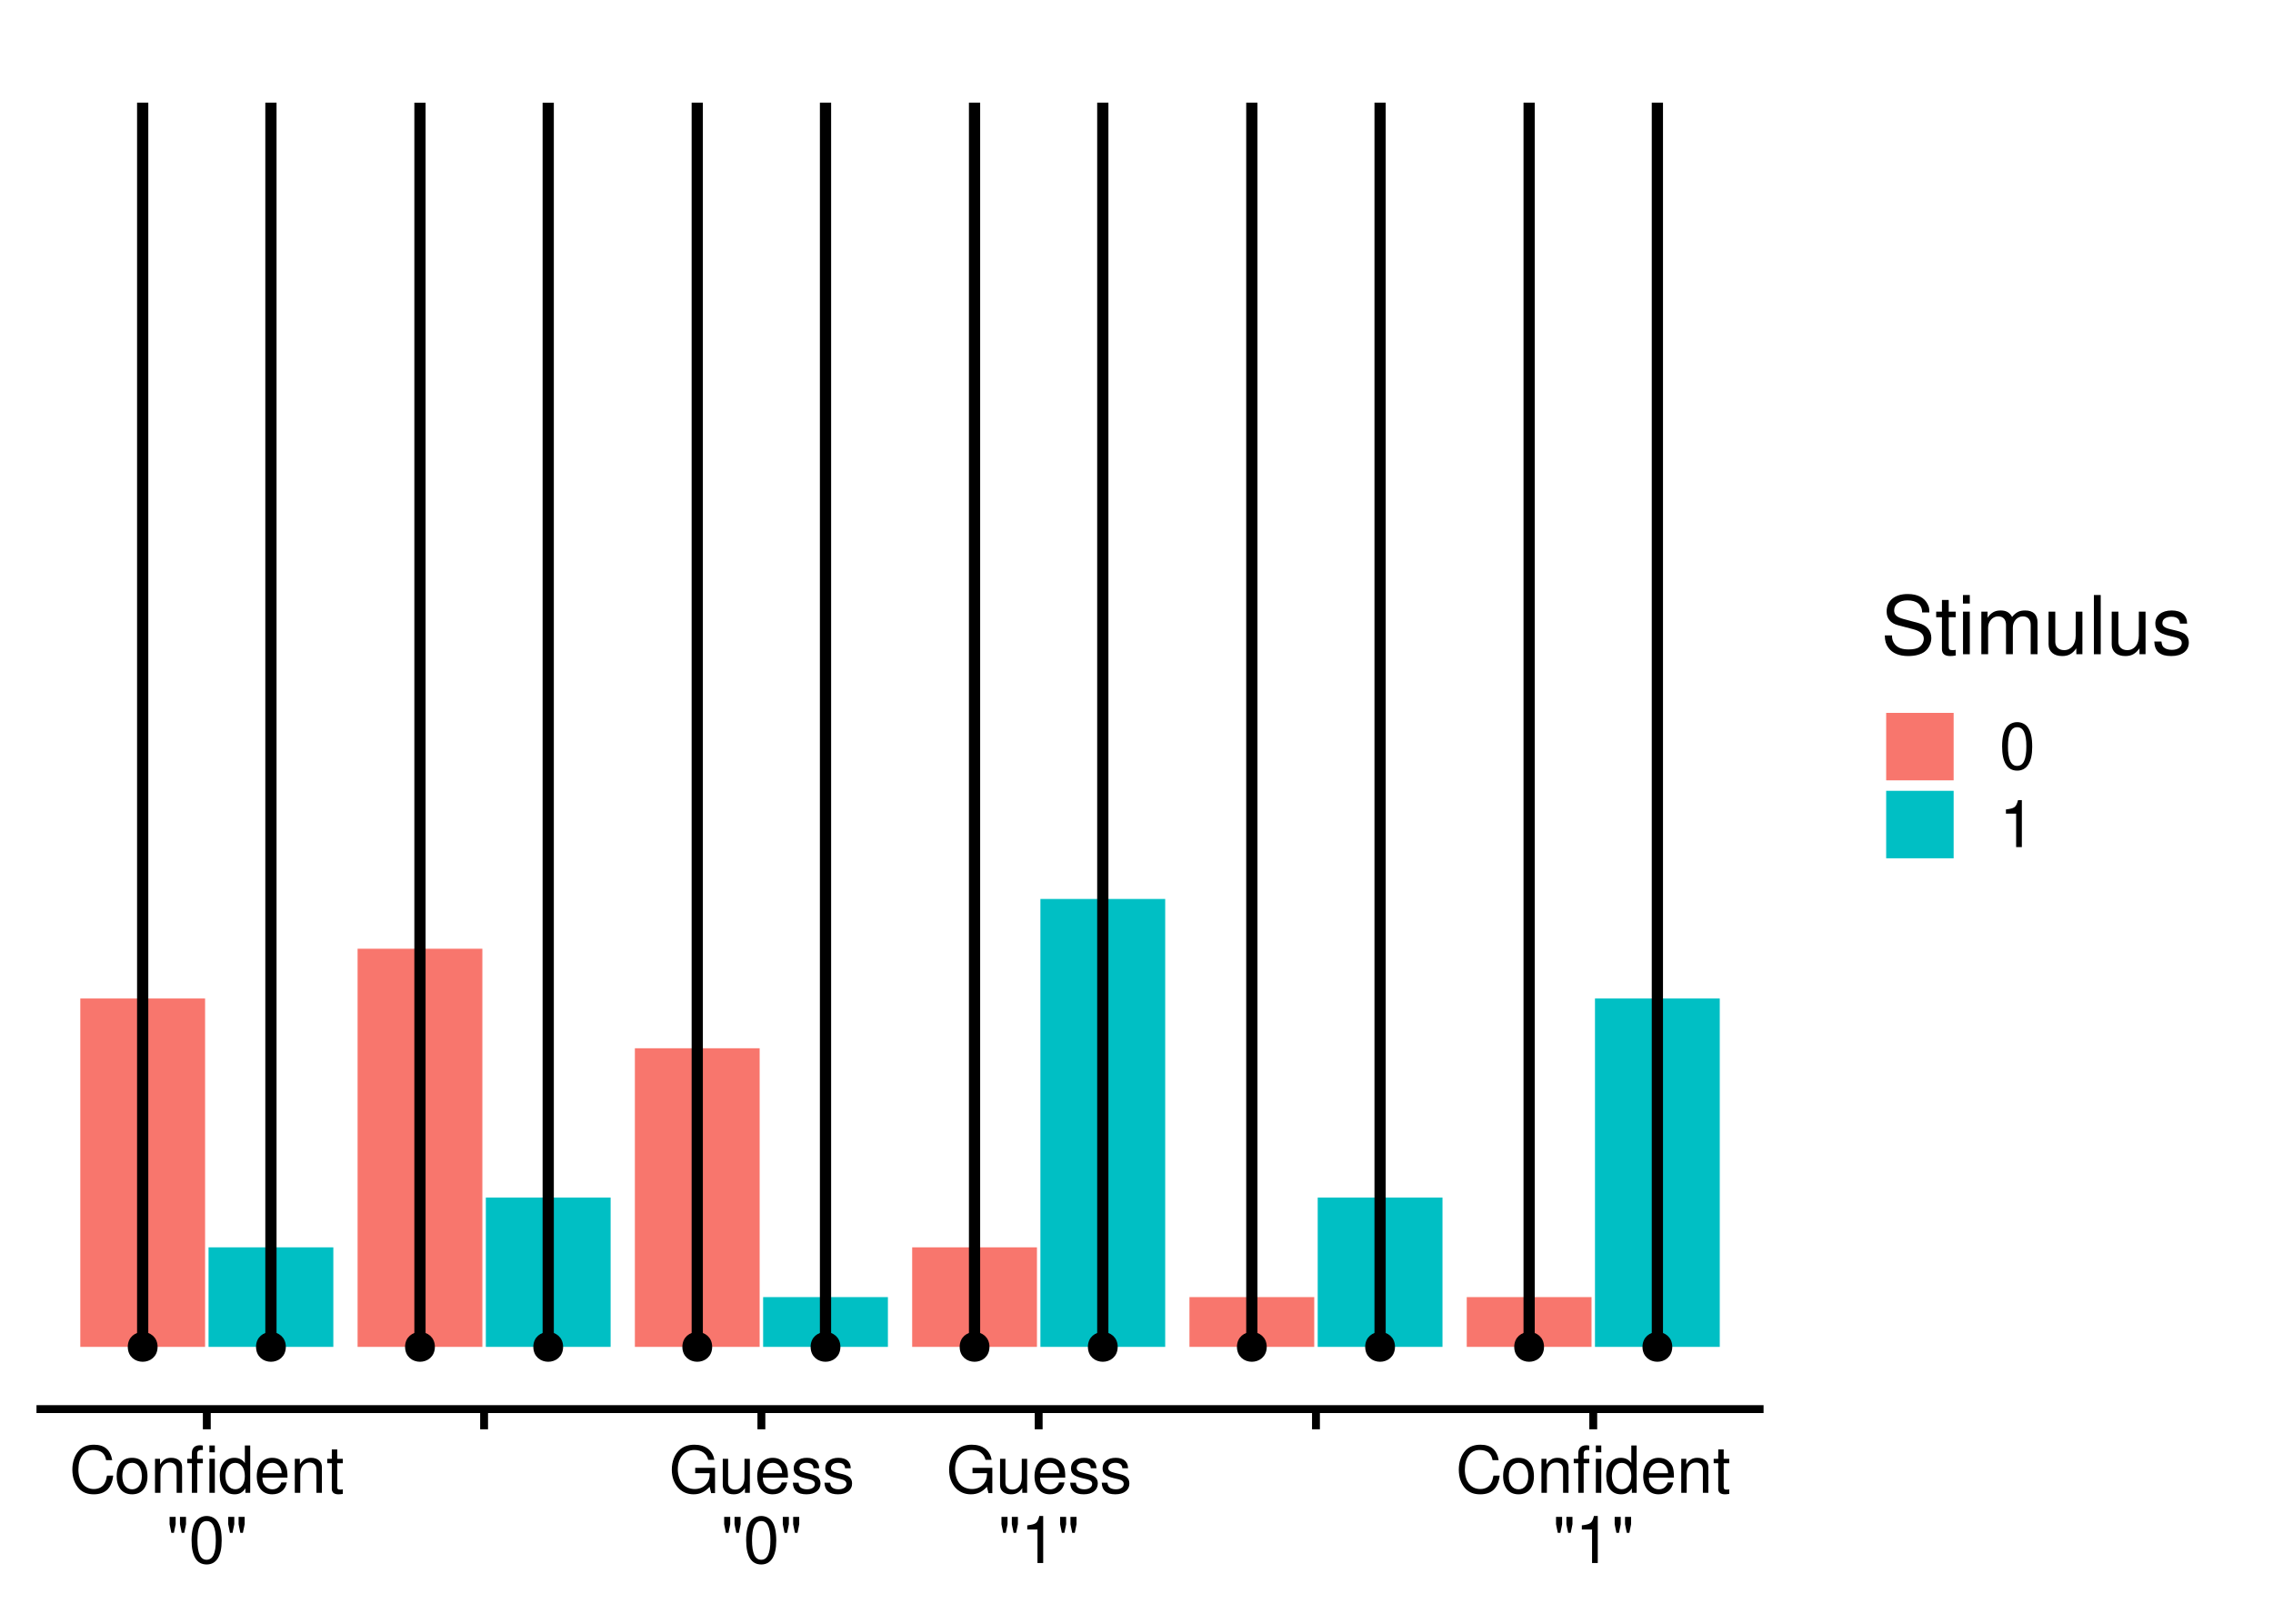
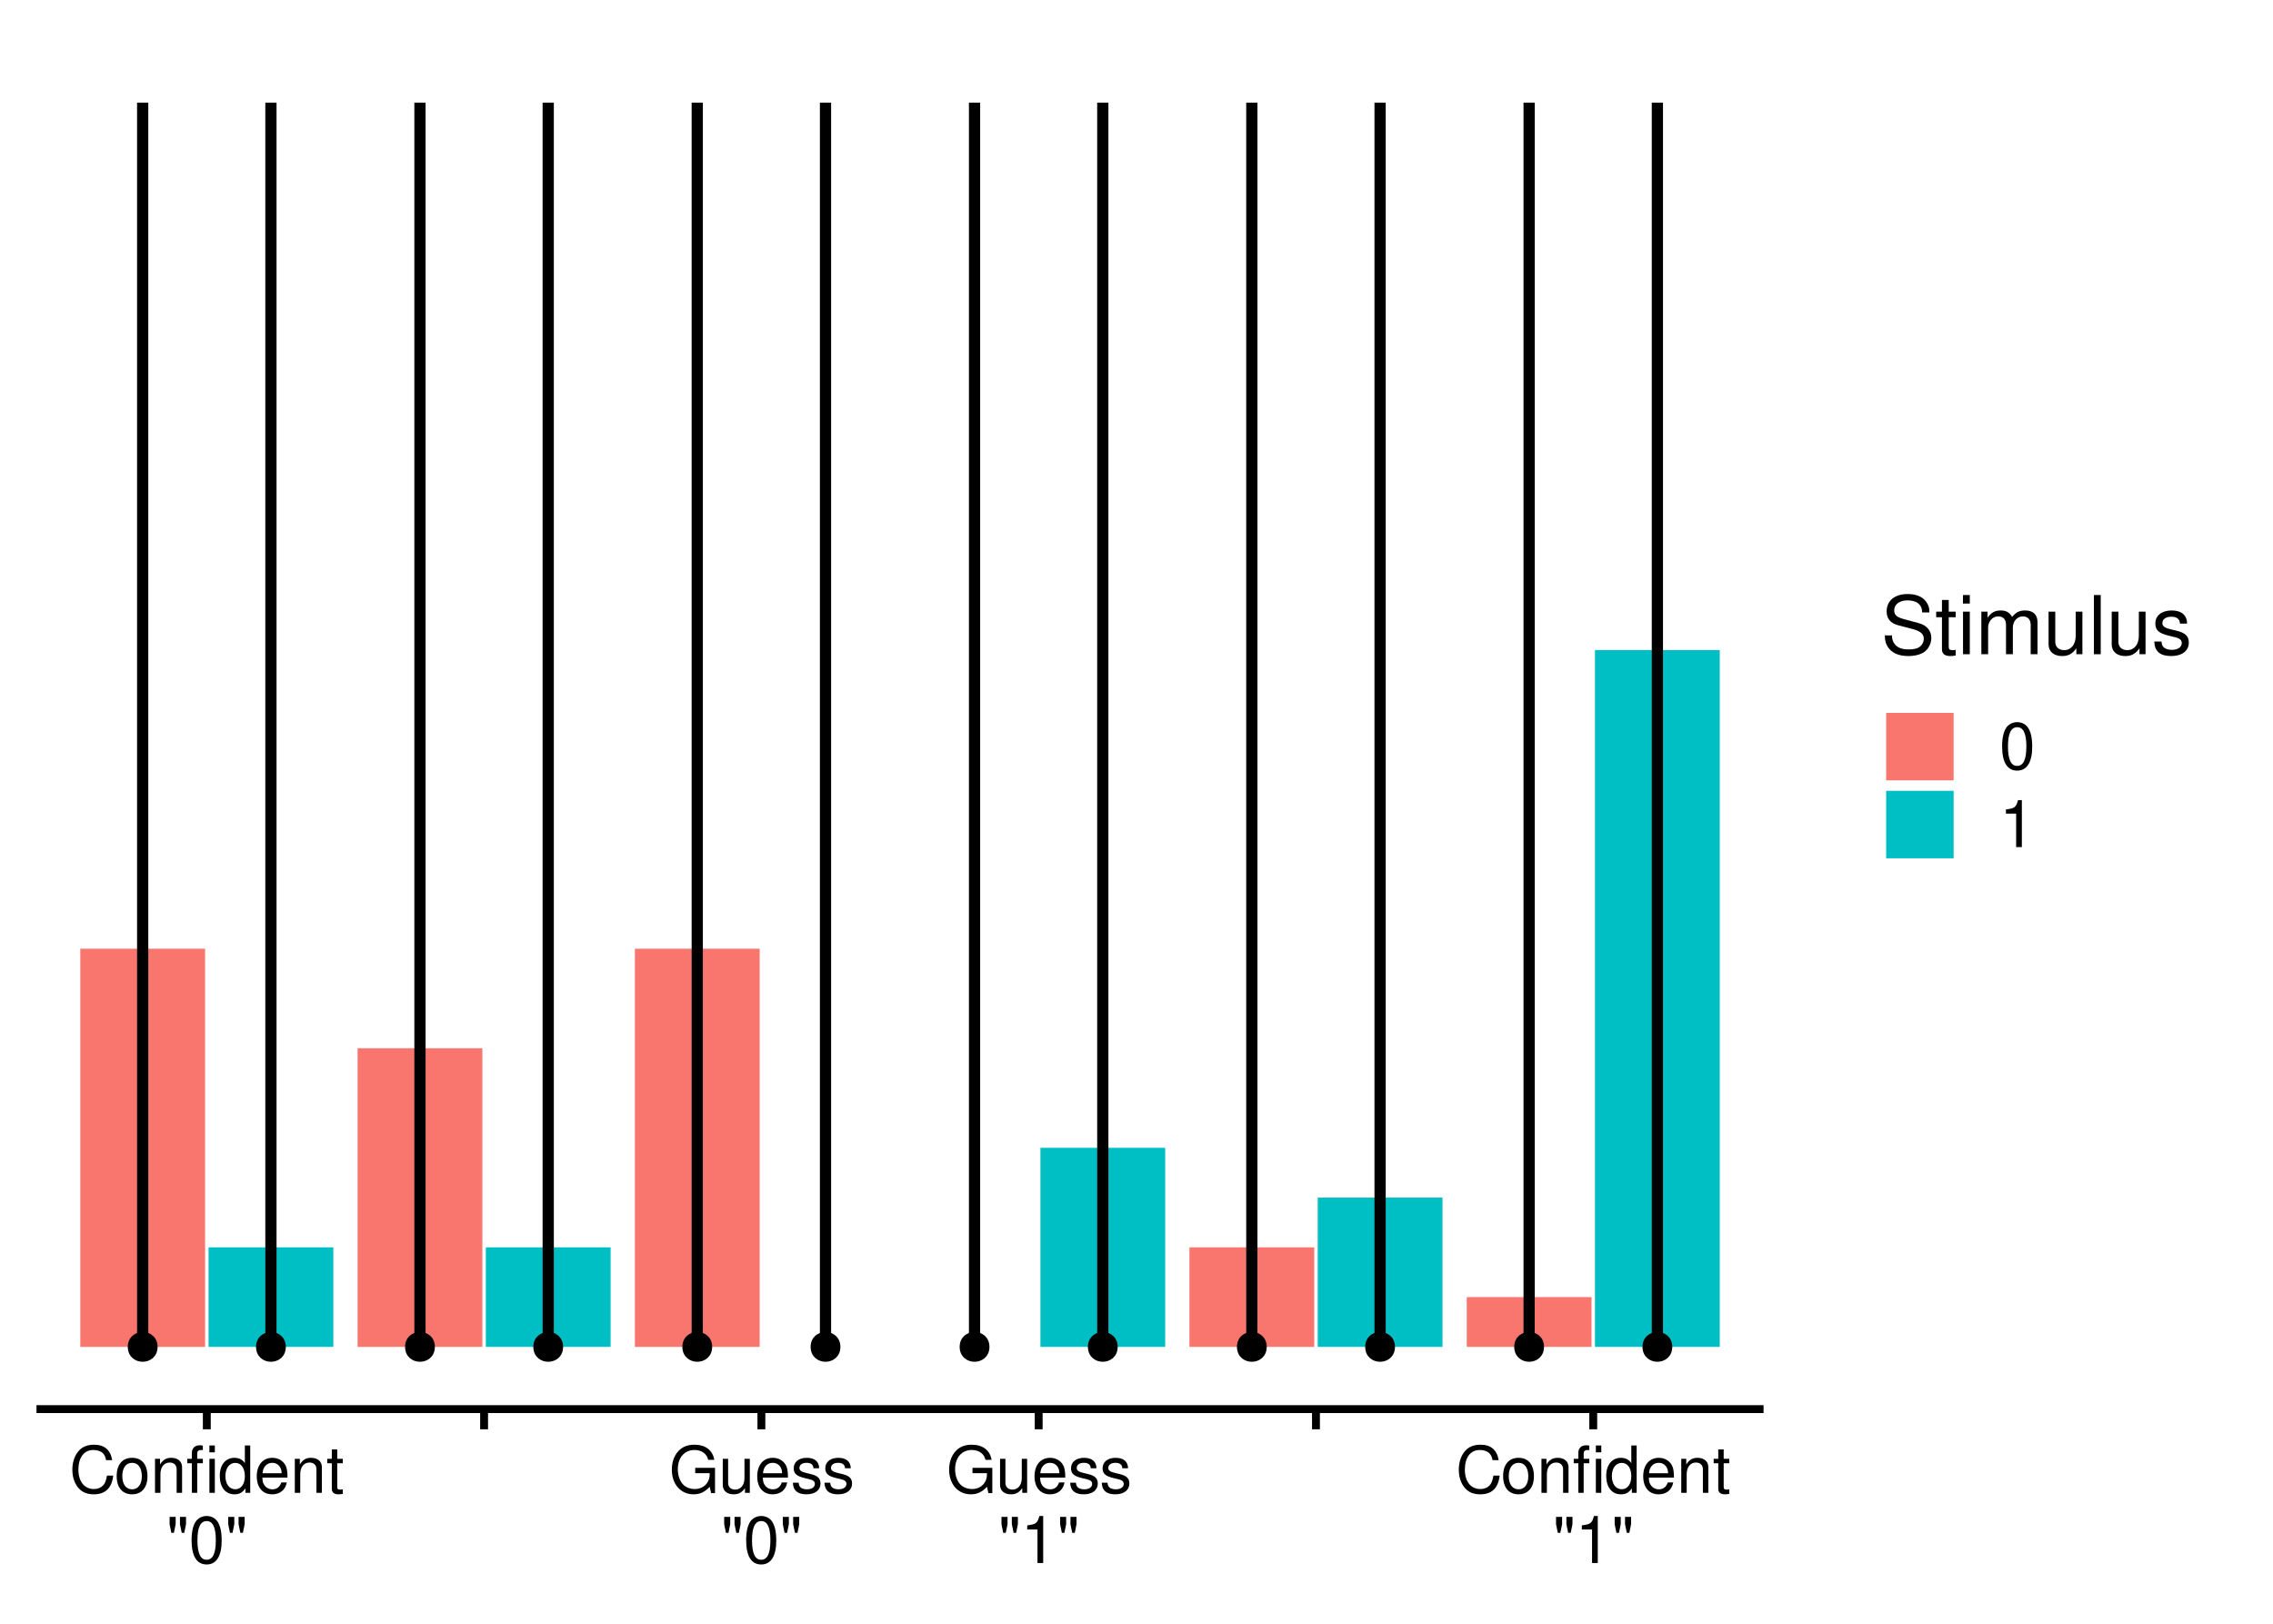
<svg xmlns="http://www.w3.org/2000/svg" xmlns:xlink="http://www.w3.org/1999/xlink" width="504pt" height="360pt" viewBox="0 0 504 360">
  <defs>
    <g>
      <g id="glyph-0-0">
        <path d="M 9.531 -7.25 C 9.125 -9.547 7.797 -10.672 5.484 -10.672 C 4.078 -10.672 2.938 -10.234 2.156 -9.359 C 1.203 -8.328 0.688 -6.828 0.688 -5.125 C 0.688 -3.406 1.219 -1.922 2.203 -0.891 C 3.031 -0.062 4.062 0.328 5.438 0.328 C 8 0.328 9.438 -1.047 9.75 -3.828 L 8.375 -3.828 C 8.25 -3.109 8.109 -2.625 7.891 -2.203 C 7.469 -1.344 6.562 -0.844 5.453 -0.844 C 3.359 -0.844 2.031 -2.516 2.031 -5.141 C 2.031 -7.844 3.281 -9.5 5.328 -9.5 C 6.188 -9.5 6.969 -9.25 7.406 -8.828 C 7.797 -8.469 8.016 -8.031 8.172 -7.25 Z M 9.531 -7.25 " />
      </g>
      <g id="glyph-0-1">
        <path d="M 3.922 -7.766 C 1.781 -7.766 0.516 -6.25 0.516 -3.719 C 0.516 -1.172 1.781 0.328 3.938 0.328 C 6.062 0.328 7.344 -1.188 7.344 -3.656 C 7.344 -6.281 6.109 -7.766 3.922 -7.766 Z M 3.938 -6.656 C 5.281 -6.656 6.094 -5.547 6.094 -3.672 C 6.094 -1.891 5.266 -0.781 3.938 -0.781 C 2.594 -0.781 1.766 -1.891 1.766 -3.719 C 1.766 -5.547 2.594 -6.656 3.938 -6.656 Z M 3.938 -6.656 " />
      </g>
      <g id="glyph-0-2">
        <path d="M 1.016 -7.547 L 1.016 0 L 2.219 0 L 2.219 -4.156 C 2.219 -5.703 3.031 -6.719 4.266 -6.719 C 5.219 -6.719 5.812 -6.141 5.812 -5.234 L 5.812 0 L 7.016 0 L 7.016 -5.703 C 7.016 -6.953 6.078 -7.766 4.625 -7.766 C 3.5 -7.766 2.781 -7.328 2.125 -6.281 L 2.125 -7.547 Z M 1.016 -7.547 " />
      </g>
      <g id="glyph-0-3">
        <path d="M 3.625 -7.547 L 2.375 -7.547 L 2.375 -8.734 C 2.375 -9.234 2.656 -9.5 3.219 -9.5 C 3.312 -9.5 3.359 -9.5 3.625 -9.484 L 3.625 -10.469 C 3.359 -10.531 3.203 -10.547 2.953 -10.547 C 1.844 -10.547 1.188 -9.906 1.188 -8.828 L 1.188 -7.547 L 0.172 -7.547 L 0.172 -6.562 L 1.188 -6.562 L 1.188 0 L 2.375 0 L 2.375 -6.562 L 3.625 -6.562 Z M 6.281 -7.547 L 5.078 -7.547 L 5.078 0 L 6.281 0 Z M 6.281 -10.5 L 5.078 -10.5 L 5.078 -8.984 L 6.281 -8.984 Z M 6.281 -10.5 " />
      </g>
      <g id="glyph-0-4">
        <path d="M 7.125 -10.5 L 5.938 -10.5 L 5.938 -6.594 C 5.438 -7.359 4.625 -7.766 3.609 -7.766 C 1.656 -7.766 0.375 -6.188 0.375 -3.781 C 0.375 -1.234 1.609 0.328 3.656 0.328 C 4.703 0.328 5.422 -0.062 6.062 -1 L 6.062 0 L 7.125 0 Z M 3.812 -6.641 C 5.109 -6.641 5.938 -5.5 5.938 -3.688 C 5.938 -1.938 5.094 -0.797 3.828 -0.797 C 2.5 -0.797 1.625 -1.953 1.625 -3.719 C 1.625 -5.469 2.5 -6.641 3.812 -6.641 Z M 3.812 -6.641 " />
      </g>
      <g id="glyph-0-5">
        <path d="M 7.391 -3.375 C 7.391 -4.531 7.297 -5.219 7.094 -5.781 C 6.594 -7.016 5.453 -7.766 4.031 -7.766 C 1.938 -7.766 0.578 -6.172 0.578 -3.672 C 0.578 -1.188 1.875 0.328 4 0.328 C 5.734 0.328 6.922 -0.641 7.234 -2.297 L 6.016 -2.297 C 5.688 -1.297 5.016 -0.781 4.047 -0.781 C 3.281 -0.781 2.641 -1.125 2.234 -1.75 C 1.938 -2.188 1.844 -2.625 1.828 -3.375 Z M 1.859 -4.344 C 1.953 -5.75 2.812 -6.656 4.016 -6.656 C 5.25 -6.656 6.094 -5.703 6.094 -4.344 Z M 1.859 -4.344 " />
      </g>
      <g id="glyph-0-6">
        <path d="M 3.656 -7.547 L 2.422 -7.547 L 2.422 -9.625 L 1.219 -9.625 L 1.219 -7.547 L 0.203 -7.547 L 0.203 -6.562 L 1.219 -6.562 L 1.219 -0.859 C 1.219 -0.094 1.75 0.328 2.672 0.328 C 3 0.328 3.25 0.297 3.656 0.234 L 3.656 -0.781 C 3.484 -0.734 3.328 -0.719 3.078 -0.719 C 2.562 -0.719 2.422 -0.859 2.422 -1.391 L 2.422 -6.562 L 3.656 -6.562 Z M 3.656 -7.547 " />
      </g>
      <g id="glyph-0-7">
        <path d="M 0.75 -10.219 L 0.75 -8.609 L 1.141 -6.688 L 1.703 -6.688 L 2.094 -8.609 L 2.094 -10.219 Z M 3.047 -10.219 L 3.047 -8.609 L 3.438 -6.688 L 4 -6.688 L 4.391 -8.609 L 4.391 -10.219 Z M 3.047 -10.219 " />
      </g>
      <g id="glyph-0-8">
        <path d="M 3.969 -10.422 C 3.016 -10.422 2.141 -9.984 1.609 -9.281 C 0.953 -8.359 0.625 -6.969 0.625 -5.047 C 0.625 -1.531 1.766 0.328 3.969 0.328 C 6.125 0.328 7.297 -1.531 7.297 -4.953 C 7.297 -6.969 6.984 -8.328 6.312 -9.281 C 5.781 -10 4.922 -10.422 3.969 -10.422 Z M 3.969 -9.297 C 5.328 -9.297 6 -7.891 6 -5.078 C 6 -2.109 5.344 -0.719 3.938 -0.719 C 2.594 -0.719 1.922 -2.156 1.922 -5.031 C 1.922 -7.891 2.594 -9.297 3.969 -9.297 Z M 3.969 -9.297 " />
      </g>
      <g id="glyph-0-9">
        <path d="M 10.219 -5.547 L 5.828 -5.547 L 5.828 -4.359 L 9.031 -4.359 L 9.031 -4.078 C 9.031 -2.203 7.656 -0.844 5.734 -0.844 C 4.672 -0.844 3.703 -1.234 3.078 -1.922 C 2.391 -2.672 1.969 -3.922 1.969 -5.219 C 1.969 -7.797 3.438 -9.5 5.656 -9.5 C 7.266 -9.5 8.406 -8.672 8.703 -7.312 L 10.062 -7.312 C 9.703 -9.453 8.078 -10.672 5.672 -10.672 C 4.391 -10.672 3.359 -10.344 2.531 -9.672 C 1.312 -8.656 0.641 -7.031 0.641 -5.141 C 0.641 -1.922 2.609 0.328 5.453 0.328 C 6.875 0.328 8 -0.203 9.031 -1.344 L 9.359 0.062 L 10.219 0.062 Z M 10.219 -5.547 " />
      </g>
      <g id="glyph-0-10">
        <path d="M 6.938 0 L 6.938 -7.547 L 5.75 -7.547 L 5.75 -3.266 C 5.75 -1.734 4.938 -0.719 3.688 -0.719 C 2.734 -0.719 2.125 -1.297 2.125 -2.203 L 2.125 -7.547 L 0.938 -7.547 L 0.938 -1.734 C 0.938 -0.469 1.875 0.328 3.344 0.328 C 4.453 0.328 5.156 -0.062 5.859 -1.047 L 5.859 0 Z M 6.938 0 " />
      </g>
      <g id="glyph-0-11">
        <path d="M 6.312 -5.453 C 6.297 -6.922 5.312 -7.766 3.578 -7.766 C 1.812 -7.766 0.672 -6.859 0.672 -5.453 C 0.672 -4.281 1.281 -3.719 3.062 -3.281 L 4.188 -3.016 C 5.031 -2.812 5.359 -2.5 5.359 -1.969 C 5.359 -1.25 4.656 -0.781 3.594 -0.781 C 2.953 -0.781 2.406 -0.969 2.109 -1.281 C 1.922 -1.5 1.828 -1.719 1.75 -2.25 L 0.484 -2.25 C 0.547 -0.5 1.531 0.328 3.5 0.328 C 5.406 0.328 6.609 -0.609 6.609 -2.062 C 6.609 -3.188 5.984 -3.797 4.484 -4.156 L 3.328 -4.438 C 2.344 -4.672 1.938 -4.984 1.938 -5.516 C 1.938 -6.219 2.547 -6.656 3.531 -6.656 C 4.5 -6.656 5.016 -6.234 5.047 -5.453 Z M 6.312 -5.453 " />
      </g>
      <g id="glyph-0-12">
        <path d="M 3.734 -7.422 L 3.734 0 L 5 0 L 5 -10.422 L 4.156 -10.422 C 3.719 -8.812 3.422 -8.594 1.469 -8.344 L 1.469 -7.422 Z M 3.734 -7.422 " />
      </g>
      <g id="glyph-1-0">
        <path d="M 10.734 -9.266 C 10.734 -10.172 10.672 -10.422 10.391 -11.031 C 9.672 -12.547 8.141 -13.344 5.922 -13.344 C 3.047 -13.344 1.266 -11.859 1.266 -9.484 C 1.266 -7.891 2.109 -6.875 3.828 -6.422 L 7.094 -5.562 C 8.766 -5.125 9.5 -4.469 9.5 -3.438 C 9.5 -2.734 9.125 -2.016 8.562 -1.625 C 8.047 -1.234 7.219 -1.062 6.156 -1.062 C 4.719 -1.062 3.766 -1.406 3.125 -2.156 C 2.641 -2.734 2.438 -3.359 2.453 -4.172 L 0.859 -4.172 C 0.875 -2.969 1.109 -2.172 1.641 -1.453 C 2.531 -0.219 4.047 0.406 6.047 0.406 C 7.609 0.406 8.891 0.047 9.734 -0.594 C 10.625 -1.297 11.172 -2.469 11.172 -3.594 C 11.172 -5.219 10.172 -6.406 8.391 -6.891 L 5.094 -7.781 C 3.516 -8.203 2.938 -8.719 2.938 -9.719 C 2.938 -11.047 4.109 -11.938 5.875 -11.938 C 7.953 -11.938 9.125 -11 9.141 -9.266 Z M 10.734 -9.266 " />
      </g>
      <g id="glyph-1-1">
        <path d="M 4.578 -9.438 L 3.031 -9.438 L 3.031 -12.031 L 1.531 -12.031 L 1.531 -9.438 L 0.25 -9.438 L 0.25 -8.203 L 1.531 -8.203 L 1.531 -1.078 C 1.531 -0.109 2.172 0.406 3.344 0.406 C 3.75 0.406 4.062 0.375 4.578 0.281 L 4.578 -0.969 C 4.359 -0.922 4.156 -0.906 3.859 -0.906 C 3.203 -0.906 3.031 -1.078 3.031 -1.75 L 3.031 -8.203 L 4.578 -8.203 Z M 4.578 -9.438 " />
      </g>
      <g id="glyph-1-2">
        <path d="M 2.703 -9.438 L 1.203 -9.438 L 1.203 0 L 2.703 0 Z M 2.703 -13.125 L 1.188 -13.125 L 1.188 -11.234 L 2.703 -11.234 Z M 2.703 -13.125 " />
      </g>
      <g id="glyph-1-3">
        <path d="M 1.266 -9.438 L 1.266 0 L 2.766 0 L 2.766 -5.922 C 2.766 -7.297 3.766 -8.391 4.984 -8.391 C 6.109 -8.391 6.734 -7.703 6.734 -6.5 L 6.734 0 L 8.25 0 L 8.25 -5.922 C 8.25 -7.297 9.234 -8.391 10.453 -8.391 C 11.562 -8.391 12.203 -7.688 12.203 -6.5 L 12.203 0 L 13.719 0 L 13.719 -7.078 C 13.719 -8.766 12.75 -9.703 10.984 -9.703 C 9.719 -9.703 8.969 -9.328 8.078 -8.266 C 7.531 -9.266 6.766 -9.703 5.547 -9.703 C 4.281 -9.703 3.438 -9.234 2.641 -8.094 L 2.641 -9.438 Z M 1.266 -9.438 " />
      </g>
      <g id="glyph-1-4">
        <path d="M 8.672 0 L 8.672 -9.438 L 7.188 -9.438 L 7.188 -4.094 C 7.188 -2.156 6.172 -0.906 4.609 -0.906 C 3.422 -0.906 2.656 -1.625 2.656 -2.75 L 2.656 -9.438 L 1.172 -9.438 L 1.172 -2.156 C 1.172 -0.594 2.344 0.406 4.172 0.406 C 5.562 0.406 6.438 -0.078 7.328 -1.312 L 7.328 0 Z M 8.672 0 " />
      </g>
      <g id="glyph-1-5">
        <path d="M 2.734 -13.125 L 1.219 -13.125 L 1.219 0 L 2.734 0 Z M 2.734 -13.125 " />
      </g>
      <g id="glyph-1-6">
        <path d="M 7.891 -6.797 C 7.859 -8.656 6.641 -9.703 4.469 -9.703 C 2.266 -9.703 0.844 -8.562 0.844 -6.828 C 0.844 -5.344 1.609 -4.641 3.828 -4.109 L 5.234 -3.766 C 6.281 -3.516 6.703 -3.125 6.703 -2.469 C 6.703 -1.562 5.812 -0.969 4.5 -0.969 C 3.688 -0.969 3 -1.203 2.625 -1.609 C 2.391 -1.875 2.281 -2.141 2.203 -2.812 L 0.609 -2.812 C 0.688 -0.625 1.906 0.406 4.375 0.406 C 6.75 0.406 8.266 -0.75 8.266 -2.578 C 8.266 -3.984 7.469 -4.75 5.594 -5.203 L 4.156 -5.547 C 2.938 -5.828 2.406 -6.234 2.406 -6.891 C 2.406 -7.781 3.188 -8.312 4.406 -8.312 C 5.609 -8.312 6.266 -7.797 6.297 -6.797 Z M 7.891 -6.797 " />
      </g>
    </g>
  </defs>
-   <path fill-rule="nonzero" fill="rgb(97.255%, 46.275%, 42.745%)" fill-opacity="1" d="M 17.805 298.617 L 45.473 298.617 L 45.473 221.375 L 17.805 221.375 Z M 17.805 298.617 " />
-   <path fill-rule="nonzero" fill="rgb(97.255%, 46.275%, 42.745%)" fill-opacity="1" d="M 79.289 298.617 L 106.957 298.617 L 106.957 210.344 L 79.289 210.344 Z M 79.289 298.617 " />
-   <path fill-rule="nonzero" fill="rgb(97.255%, 46.275%, 42.745%)" fill-opacity="1" d="M 140.773 298.617 L 168.441 298.617 L 168.441 232.41 L 140.773 232.41 Z M 140.773 298.617 " />
-   <path fill-rule="nonzero" fill="rgb(97.255%, 46.275%, 42.745%)" fill-opacity="1" d="M 202.258 298.617 L 229.926 298.617 L 229.926 276.547 L 202.258 276.547 Z M 202.258 298.617 " />
-   <path fill-rule="nonzero" fill="rgb(97.255%, 46.275%, 42.745%)" fill-opacity="1" d="M 263.742 298.617 L 291.41 298.617 L 291.41 287.582 L 263.742 287.582 Z M 263.742 298.617 " />
+   <path fill-rule="nonzero" fill="rgb(97.255%, 46.275%, 42.745%)" fill-opacity="1" d="M 17.805 298.617 L 45.473 298.617 L 45.473 210.344 L 17.805 210.344 Z M 17.805 298.617 " />
+   <path fill-rule="nonzero" fill="rgb(97.255%, 46.275%, 42.745%)" fill-opacity="1" d="M 79.289 298.617 L 106.957 298.617 L 106.957 232.41 L 79.289 232.41 Z M 79.289 298.617 " />
+   <path fill-rule="nonzero" fill="rgb(97.255%, 46.275%, 42.745%)" fill-opacity="1" d="M 140.773 298.617 L 168.441 298.617 L 168.441 210.344 L 140.773 210.344 Z M 140.773 298.617 " />
+   <path fill-rule="nonzero" fill="rgb(97.255%, 46.275%, 42.745%)" fill-opacity="1" d="M 263.742 298.617 L 291.41 298.617 L 291.41 276.547 L 263.742 276.547 Z M 263.742 298.617 " />
  <path fill-rule="nonzero" fill="rgb(97.255%, 46.275%, 42.745%)" fill-opacity="1" d="M 325.227 298.617 L 352.895 298.617 L 352.895 287.582 L 325.227 287.582 Z M 325.227 298.617 " />
  <path fill-rule="nonzero" fill="rgb(0%, 74.902%, 76.863%)" fill-opacity="1" d="M 46.242 298.617 L 73.91 298.617 L 73.91 276.547 L 46.242 276.547 Z M 46.242 298.617 " />
-   <path fill-rule="nonzero" fill="rgb(0%, 74.902%, 76.863%)" fill-opacity="1" d="M 107.727 298.617 L 135.395 298.617 L 135.395 265.516 L 107.727 265.516 Z M 107.727 298.617 " />
-   <path fill-rule="nonzero" fill="rgb(0%, 74.902%, 76.863%)" fill-opacity="1" d="M 169.211 298.617 L 196.879 298.617 L 196.879 287.582 L 169.211 287.582 Z M 169.211 298.617 " />
-   <path fill-rule="nonzero" fill="rgb(0%, 74.902%, 76.863%)" fill-opacity="1" d="M 230.695 298.617 L 258.363 298.617 L 258.363 199.309 L 230.695 199.309 Z M 230.695 298.617 " />
+   <path fill-rule="nonzero" fill="rgb(0%, 74.902%, 76.863%)" fill-opacity="1" d="M 107.727 298.617 L 135.395 298.617 L 135.395 276.547 L 107.727 276.547 Z M 107.727 298.617 " />
+   <path fill-rule="nonzero" fill="rgb(0%, 74.902%, 76.863%)" fill-opacity="1" d="M 230.695 298.617 L 258.363 298.617 L 258.363 254.48 L 230.695 254.48 Z M 230.695 298.617 " />
  <path fill-rule="nonzero" fill="rgb(0%, 74.902%, 76.863%)" fill-opacity="1" d="M 292.18 298.617 L 319.848 298.617 L 319.848 265.516 L 292.18 265.516 Z M 292.18 298.617 " />
-   <path fill-rule="nonzero" fill="rgb(0%, 74.902%, 76.863%)" fill-opacity="1" d="M 353.66 298.617 L 381.328 298.617 L 381.328 221.375 L 353.66 221.375 Z M 353.66 298.617 " />
-   <path fill="none" stroke-width="2.488" stroke-linecap="butt" stroke-linejoin="round" stroke="rgb(0%, 0%, 0%)" stroke-opacity="1" stroke-miterlimit="10" d="M 60.074 298.617 L 60.074 22.758 " />
-   <path fill="none" stroke-width="2.488" stroke-linecap="butt" stroke-linejoin="round" stroke="rgb(0%, 0%, 0%)" stroke-opacity="1" stroke-miterlimit="10" d="M 367.496 298.617 L 367.496 22.758 " />
+   <path fill-rule="nonzero" fill="rgb(0%, 74.902%, 76.863%)" fill-opacity="1" d="M 353.66 298.617 L 381.328 298.617 L 381.328 144.137 L 353.66 144.137 Z M 353.66 298.617 " />
  <path fill="none" stroke-width="2.488" stroke-linecap="butt" stroke-linejoin="round" stroke="rgb(0%, 0%, 0%)" stroke-opacity="1" stroke-miterlimit="10" d="M 31.637 298.617 L 31.637 22.758 " />
  <path fill="none" stroke-width="2.488" stroke-linecap="butt" stroke-linejoin="round" stroke="rgb(0%, 0%, 0%)" stroke-opacity="1" stroke-miterlimit="10" d="M 339.059 298.617 L 339.059 22.758 " />
+   <path fill="none" stroke-width="2.488" stroke-linecap="butt" stroke-linejoin="round" stroke="rgb(0%, 0%, 0%)" stroke-opacity="1" stroke-miterlimit="10" d="M 367.496 298.617 L 367.496 22.758 " />
+   <path fill="none" stroke-width="2.488" stroke-linecap="butt" stroke-linejoin="round" stroke="rgb(0%, 0%, 0%)" stroke-opacity="1" stroke-miterlimit="10" d="M 60.074 298.617 L 60.074 22.758 " />
+   <path fill="none" stroke-width="2.488" stroke-linecap="butt" stroke-linejoin="round" stroke="rgb(0%, 0%, 0%)" stroke-opacity="1" stroke-miterlimit="10" d="M 154.605 298.617 L 154.605 22.758 " />
+   <path fill="none" stroke-width="2.488" stroke-linecap="butt" stroke-linejoin="round" stroke="rgb(0%, 0%, 0%)" stroke-opacity="1" stroke-miterlimit="10" d="M 183.043 298.617 L 183.043 22.758 " />
  <path fill="none" stroke-width="2.488" stroke-linecap="butt" stroke-linejoin="round" stroke="rgb(0%, 0%, 0%)" stroke-opacity="1" stroke-miterlimit="10" d="M 244.527 298.617 L 244.527 22.758 " />
  <path fill="none" stroke-width="2.488" stroke-linecap="butt" stroke-linejoin="round" stroke="rgb(0%, 0%, 0%)" stroke-opacity="1" stroke-miterlimit="10" d="M 216.09 298.617 L 216.09 22.758 " />
-   <path fill="none" stroke-width="2.488" stroke-linecap="butt" stroke-linejoin="round" stroke="rgb(0%, 0%, 0%)" stroke-opacity="1" stroke-miterlimit="10" d="M 154.605 298.617 L 154.605 22.758 " />
-   <path fill="none" stroke-width="2.488" stroke-linecap="butt" stroke-linejoin="round" stroke="rgb(0%, 0%, 0%)" stroke-opacity="1" stroke-miterlimit="10" d="M 183.043 298.617 L 183.043 22.758 " />
  <path fill="none" stroke-width="2.488" stroke-linecap="butt" stroke-linejoin="round" stroke="rgb(0%, 0%, 0%)" stroke-opacity="1" stroke-miterlimit="10" d="M 306.012 298.617 L 306.012 22.758 " />
+   <path fill="none" stroke-width="2.488" stroke-linecap="butt" stroke-linejoin="round" stroke="rgb(0%, 0%, 0%)" stroke-opacity="1" stroke-miterlimit="10" d="M 93.121 298.617 L 93.121 22.758 " />
  <path fill="none" stroke-width="2.488" stroke-linecap="butt" stroke-linejoin="round" stroke="rgb(0%, 0%, 0%)" stroke-opacity="1" stroke-miterlimit="10" d="M 277.574 298.617 L 277.574 22.758 " />
-   <path fill="none" stroke-width="2.488" stroke-linecap="butt" stroke-linejoin="round" stroke="rgb(0%, 0%, 0%)" stroke-opacity="1" stroke-miterlimit="10" d="M 121.559 298.617 L 121.559 22.766 " />
-   <path fill="none" stroke-width="2.488" stroke-linecap="butt" stroke-linejoin="round" stroke="rgb(0%, 0%, 0%)" stroke-opacity="1" stroke-miterlimit="10" d="M 93.121 298.617 L 93.121 22.766 " />
-   <path fill-rule="nonzero" fill="rgb(0%, 0%, 0%)" fill-opacity="1" stroke-width="1.063" stroke-linecap="round" stroke-linejoin="round" stroke="rgb(0%, 0%, 0%)" stroke-opacity="1" stroke-miterlimit="10" d="M 62.844 298.617 C 62.844 302.312 57.305 302.312 57.305 298.617 C 57.305 294.926 62.844 294.926 62.844 298.617 " />
-   <path fill-rule="nonzero" fill="rgb(0%, 0%, 0%)" fill-opacity="1" stroke-width="1.063" stroke-linecap="round" stroke-linejoin="round" stroke="rgb(0%, 0%, 0%)" stroke-opacity="1" stroke-miterlimit="10" d="M 370.266 298.617 C 370.266 302.312 364.727 302.312 364.727 298.617 C 364.727 294.926 370.266 294.926 370.266 298.617 " />
+   <path fill="none" stroke-width="2.488" stroke-linecap="butt" stroke-linejoin="round" stroke="rgb(0%, 0%, 0%)" stroke-opacity="1" stroke-miterlimit="10" d="M 121.559 298.617 L 121.559 22.758 " />
  <path fill-rule="nonzero" fill="rgb(0%, 0%, 0%)" fill-opacity="1" stroke-width="1.063" stroke-linecap="round" stroke-linejoin="round" stroke="rgb(0%, 0%, 0%)" stroke-opacity="1" stroke-miterlimit="10" d="M 34.41 298.617 C 34.41 302.312 28.867 302.312 28.867 298.617 C 28.867 294.926 34.41 294.926 34.41 298.617 " />
  <path fill-rule="nonzero" fill="rgb(0%, 0%, 0%)" fill-opacity="1" stroke-width="1.063" stroke-linecap="round" stroke-linejoin="round" stroke="rgb(0%, 0%, 0%)" stroke-opacity="1" stroke-miterlimit="10" d="M 341.828 298.617 C 341.828 302.312 336.289 302.312 336.289 298.617 C 336.289 294.926 341.828 294.926 341.828 298.617 " />
+   <path fill-rule="nonzero" fill="rgb(0%, 0%, 0%)" fill-opacity="1" stroke-width="1.063" stroke-linecap="round" stroke-linejoin="round" stroke="rgb(0%, 0%, 0%)" stroke-opacity="1" stroke-miterlimit="10" d="M 370.266 298.617 C 370.266 302.312 364.727 302.312 364.727 298.617 C 364.727 294.926 370.266 294.926 370.266 298.617 " />
+   <path fill-rule="nonzero" fill="rgb(0%, 0%, 0%)" fill-opacity="1" stroke-width="1.063" stroke-linecap="round" stroke-linejoin="round" stroke="rgb(0%, 0%, 0%)" stroke-opacity="1" stroke-miterlimit="10" d="M 62.844 298.617 C 62.844 302.312 57.305 302.312 57.305 298.617 C 57.305 294.926 62.844 294.926 62.844 298.617 " />
+   <path fill-rule="nonzero" fill="rgb(0%, 0%, 0%)" fill-opacity="1" stroke-width="1.063" stroke-linecap="round" stroke-linejoin="round" stroke="rgb(0%, 0%, 0%)" stroke-opacity="1" stroke-miterlimit="10" d="M 157.379 298.617 C 157.379 302.312 151.836 302.312 151.836 298.617 C 151.836 294.926 157.379 294.926 157.379 298.617 " />
+   <path fill-rule="nonzero" fill="rgb(0%, 0%, 0%)" fill-opacity="1" stroke-width="1.063" stroke-linecap="round" stroke-linejoin="round" stroke="rgb(0%, 0%, 0%)" stroke-opacity="1" stroke-miterlimit="10" d="M 185.812 298.617 C 185.812 302.312 180.273 302.312 180.273 298.617 C 180.273 294.926 185.812 294.926 185.812 298.617 " />
  <path fill-rule="nonzero" fill="rgb(0%, 0%, 0%)" fill-opacity="1" stroke-width="1.063" stroke-linecap="round" stroke-linejoin="round" stroke="rgb(0%, 0%, 0%)" stroke-opacity="1" stroke-miterlimit="10" d="M 247.297 298.617 C 247.297 302.312 241.758 302.312 241.758 298.617 C 241.758 294.926 247.297 294.926 247.297 298.617 " />
  <path fill-rule="nonzero" fill="rgb(0%, 0%, 0%)" fill-opacity="1" stroke-width="1.063" stroke-linecap="round" stroke-linejoin="round" stroke="rgb(0%, 0%, 0%)" stroke-opacity="1" stroke-miterlimit="10" d="M 218.863 298.617 C 218.863 302.312 213.32 302.312 213.32 298.617 C 213.32 294.926 218.863 294.926 218.863 298.617 " />
-   <path fill-rule="nonzero" fill="rgb(0%, 0%, 0%)" fill-opacity="1" stroke-width="1.063" stroke-linecap="round" stroke-linejoin="round" stroke="rgb(0%, 0%, 0%)" stroke-opacity="1" stroke-miterlimit="10" d="M 157.379 298.617 C 157.379 302.312 151.836 302.312 151.836 298.617 C 151.836 294.926 157.379 294.926 157.379 298.617 " />
-   <path fill-rule="nonzero" fill="rgb(0%, 0%, 0%)" fill-opacity="1" stroke-width="1.063" stroke-linecap="round" stroke-linejoin="round" stroke="rgb(0%, 0%, 0%)" stroke-opacity="1" stroke-miterlimit="10" d="M 185.812 298.617 C 185.812 302.312 180.273 302.312 180.273 298.617 C 180.273 294.926 185.812 294.926 185.812 298.617 " />
  <path fill-rule="nonzero" fill="rgb(0%, 0%, 0%)" fill-opacity="1" stroke-width="1.063" stroke-linecap="round" stroke-linejoin="round" stroke="rgb(0%, 0%, 0%)" stroke-opacity="1" stroke-miterlimit="10" d="M 308.781 298.617 C 308.781 302.312 303.242 302.312 303.242 298.617 C 303.242 294.926 308.781 294.926 308.781 298.617 " />
+   <path fill-rule="nonzero" fill="rgb(0%, 0%, 0%)" fill-opacity="1" stroke-width="1.063" stroke-linecap="round" stroke-linejoin="round" stroke="rgb(0%, 0%, 0%)" stroke-opacity="1" stroke-miterlimit="10" d="M 95.895 298.617 C 95.895 302.312 90.352 302.312 90.352 298.617 C 90.352 294.926 95.895 294.926 95.895 298.617 " />
  <path fill-rule="nonzero" fill="rgb(0%, 0%, 0%)" fill-opacity="1" stroke-width="1.063" stroke-linecap="round" stroke-linejoin="round" stroke="rgb(0%, 0%, 0%)" stroke-opacity="1" stroke-miterlimit="10" d="M 280.344 298.617 C 280.344 302.312 274.805 302.312 274.805 298.617 C 274.805 294.926 280.344 294.926 280.344 298.617 " />
  <path fill-rule="nonzero" fill="rgb(0%, 0%, 0%)" fill-opacity="1" stroke-width="1.063" stroke-linecap="round" stroke-linejoin="round" stroke="rgb(0%, 0%, 0%)" stroke-opacity="1" stroke-miterlimit="10" d="M 124.328 298.617 C 124.328 302.312 118.789 302.312 118.789 298.617 C 118.789 294.926 124.328 294.926 124.328 298.617 " />
-   <path fill-rule="nonzero" fill="rgb(0%, 0%, 0%)" fill-opacity="1" stroke-width="1.063" stroke-linecap="round" stroke-linejoin="round" stroke="rgb(0%, 0%, 0%)" stroke-opacity="1" stroke-miterlimit="10" d="M 95.895 298.617 C 95.895 302.312 90.352 302.312 90.352 298.617 C 90.352 294.926 95.895 294.926 95.895 298.617 " />
  <path fill="none" stroke-width="1.746" stroke-linecap="square" stroke-linejoin="round" stroke="rgb(0%, 0%, 0%)" stroke-opacity="1" stroke-miterlimit="10" d="M 8.965 312.41 L 390.168 312.41 " />
  <path fill="none" stroke-width="1.746" stroke-linecap="butt" stroke-linejoin="round" stroke="rgb(0%, 0%, 0%)" stroke-opacity="1" stroke-miterlimit="10" d="M 45.855 316.895 L 45.855 312.41 " />
  <path fill="none" stroke-width="1.746" stroke-linecap="butt" stroke-linejoin="round" stroke="rgb(0%, 0%, 0%)" stroke-opacity="1" stroke-miterlimit="10" d="M 107.34 316.895 L 107.34 312.41 " />
  <path fill="none" stroke-width="1.746" stroke-linecap="butt" stroke-linejoin="round" stroke="rgb(0%, 0%, 0%)" stroke-opacity="1" stroke-miterlimit="10" d="M 168.824 316.895 L 168.824 312.41 " />
  <path fill="none" stroke-width="1.746" stroke-linecap="butt" stroke-linejoin="round" stroke="rgb(0%, 0%, 0%)" stroke-opacity="1" stroke-miterlimit="10" d="M 230.309 316.895 L 230.309 312.41 " />
  <path fill="none" stroke-width="1.746" stroke-linecap="butt" stroke-linejoin="round" stroke="rgb(0%, 0%, 0%)" stroke-opacity="1" stroke-miterlimit="10" d="M 291.793 316.895 L 291.793 312.41 " />
  <path fill="none" stroke-width="1.746" stroke-linecap="butt" stroke-linejoin="round" stroke="rgb(0%, 0%, 0%)" stroke-opacity="1" stroke-miterlimit="10" d="M 353.277 316.895 L 353.277 312.41 " />
  <g fill="rgb(0%, 0%, 0%)" fill-opacity="1">
    <use xlink:href="#glyph-0-0" x="15.355" y="330.978" />
    <use xlink:href="#glyph-0-1" x="25.355" y="330.978" />
    <use xlink:href="#glyph-0-2" x="33.355" y="330.978" />
    <use xlink:href="#glyph-0-3" x="41.355" y="330.978" />
    <use xlink:href="#glyph-0-4" x="48.355" y="330.978" />
    <use xlink:href="#glyph-0-5" x="56.355" y="330.978" />
    <use xlink:href="#glyph-0-2" x="64.355" y="330.978" />
    <use xlink:href="#glyph-0-6" x="72.355" y="330.978" />
  </g>
  <g fill="rgb(0%, 0%, 0%)" fill-opacity="1">
    <use xlink:href="#glyph-0-7" x="36.855" y="346.532" />
    <use xlink:href="#glyph-0-8" x="41.855" y="346.532" />
    <use xlink:href="#glyph-0-7" x="49.855" y="346.532" />
  </g>
  <g fill="rgb(0%, 0%, 0%)" fill-opacity="1">
    <use xlink:href="#glyph-0-9" x="148.324" y="330.978" />
    <use xlink:href="#glyph-0-10" x="159.324" y="330.978" />
    <use xlink:href="#glyph-0-5" x="167.324" y="330.978" />
    <use xlink:href="#glyph-0-11" x="175.324" y="330.978" />
    <use xlink:href="#glyph-0-11" x="182.324" y="330.978" />
  </g>
  <g fill="rgb(0%, 0%, 0%)" fill-opacity="1">
    <use xlink:href="#glyph-0-7" x="159.824" y="346.532" />
    <use xlink:href="#glyph-0-8" x="164.824" y="346.532" />
    <use xlink:href="#glyph-0-7" x="172.824" y="346.532" />
  </g>
  <g fill="rgb(0%, 0%, 0%)" fill-opacity="1">
    <use xlink:href="#glyph-0-9" x="209.809" y="330.978" />
    <use xlink:href="#glyph-0-10" x="220.809" y="330.978" />
    <use xlink:href="#glyph-0-5" x="228.809" y="330.978" />
    <use xlink:href="#glyph-0-11" x="236.809" y="330.978" />
    <use xlink:href="#glyph-0-11" x="243.809" y="330.978" />
  </g>
  <g fill="rgb(0%, 0%, 0%)" fill-opacity="1">
    <use xlink:href="#glyph-0-7" x="221.309" y="346.532" />
    <use xlink:href="#glyph-0-12" x="226.309" y="346.532" />
    <use xlink:href="#glyph-0-7" x="234.309" y="346.532" />
  </g>
  <g fill="rgb(0%, 0%, 0%)" fill-opacity="1">
    <use xlink:href="#glyph-0-0" x="322.777" y="330.978" />
    <use xlink:href="#glyph-0-1" x="332.777" y="330.978" />
    <use xlink:href="#glyph-0-2" x="340.777" y="330.978" />
    <use xlink:href="#glyph-0-3" x="348.777" y="330.978" />
    <use xlink:href="#glyph-0-4" x="355.777" y="330.978" />
    <use xlink:href="#glyph-0-5" x="363.777" y="330.978" />
    <use xlink:href="#glyph-0-2" x="371.777" y="330.978" />
    <use xlink:href="#glyph-0-6" x="379.777" y="330.978" />
  </g>
  <g fill="rgb(0%, 0%, 0%)" fill-opacity="1">
    <use xlink:href="#glyph-0-7" x="344.277" y="346.532" />
    <use xlink:href="#glyph-0-12" x="349.277" y="346.532" />
    <use xlink:href="#glyph-0-7" x="357.277" y="346.532" />
  </g>
  <g fill="rgb(0%, 0%, 0%)" fill-opacity="1">
    <use xlink:href="#glyph-1-0" x="417.066" y="145.048" />
    <use xlink:href="#glyph-1-1" x="429.066" y="145.048" />
    <use xlink:href="#glyph-1-2" x="434.066" y="145.048" />
    <use xlink:href="#glyph-1-3" x="438.066" y="145.048" />
    <use xlink:href="#glyph-1-4" x="453.066" y="145.048" />
    <use xlink:href="#glyph-1-5" x="463.066" y="145.048" />
    <use xlink:href="#glyph-1-4" x="467.066" y="145.048" />
    <use xlink:href="#glyph-1-6" x="477.066" y="145.048" />
  </g>
  <path fill-rule="nonzero" fill="rgb(97.255%, 46.275%, 42.745%)" fill-opacity="1" d="M 418.227 173.012 L 433.188 173.012 L 433.188 158.051 L 418.227 158.051 Z M 418.227 173.012 " />
  <path fill-rule="nonzero" fill="rgb(0%, 74.902%, 76.863%)" fill-opacity="1" d="M 418.227 190.293 L 433.188 190.293 L 433.188 175.332 L 418.227 175.332 Z M 418.227 190.293 " />
  <g fill="rgb(0%, 0%, 0%)" fill-opacity="1">
    <use xlink:href="#glyph-0-8" x="443.312" y="170.528" />
  </g>
  <g fill="rgb(0%, 0%, 0%)" fill-opacity="1">
    <use xlink:href="#glyph-0-12" x="443.312" y="187.81" />
  </g>
</svg>
